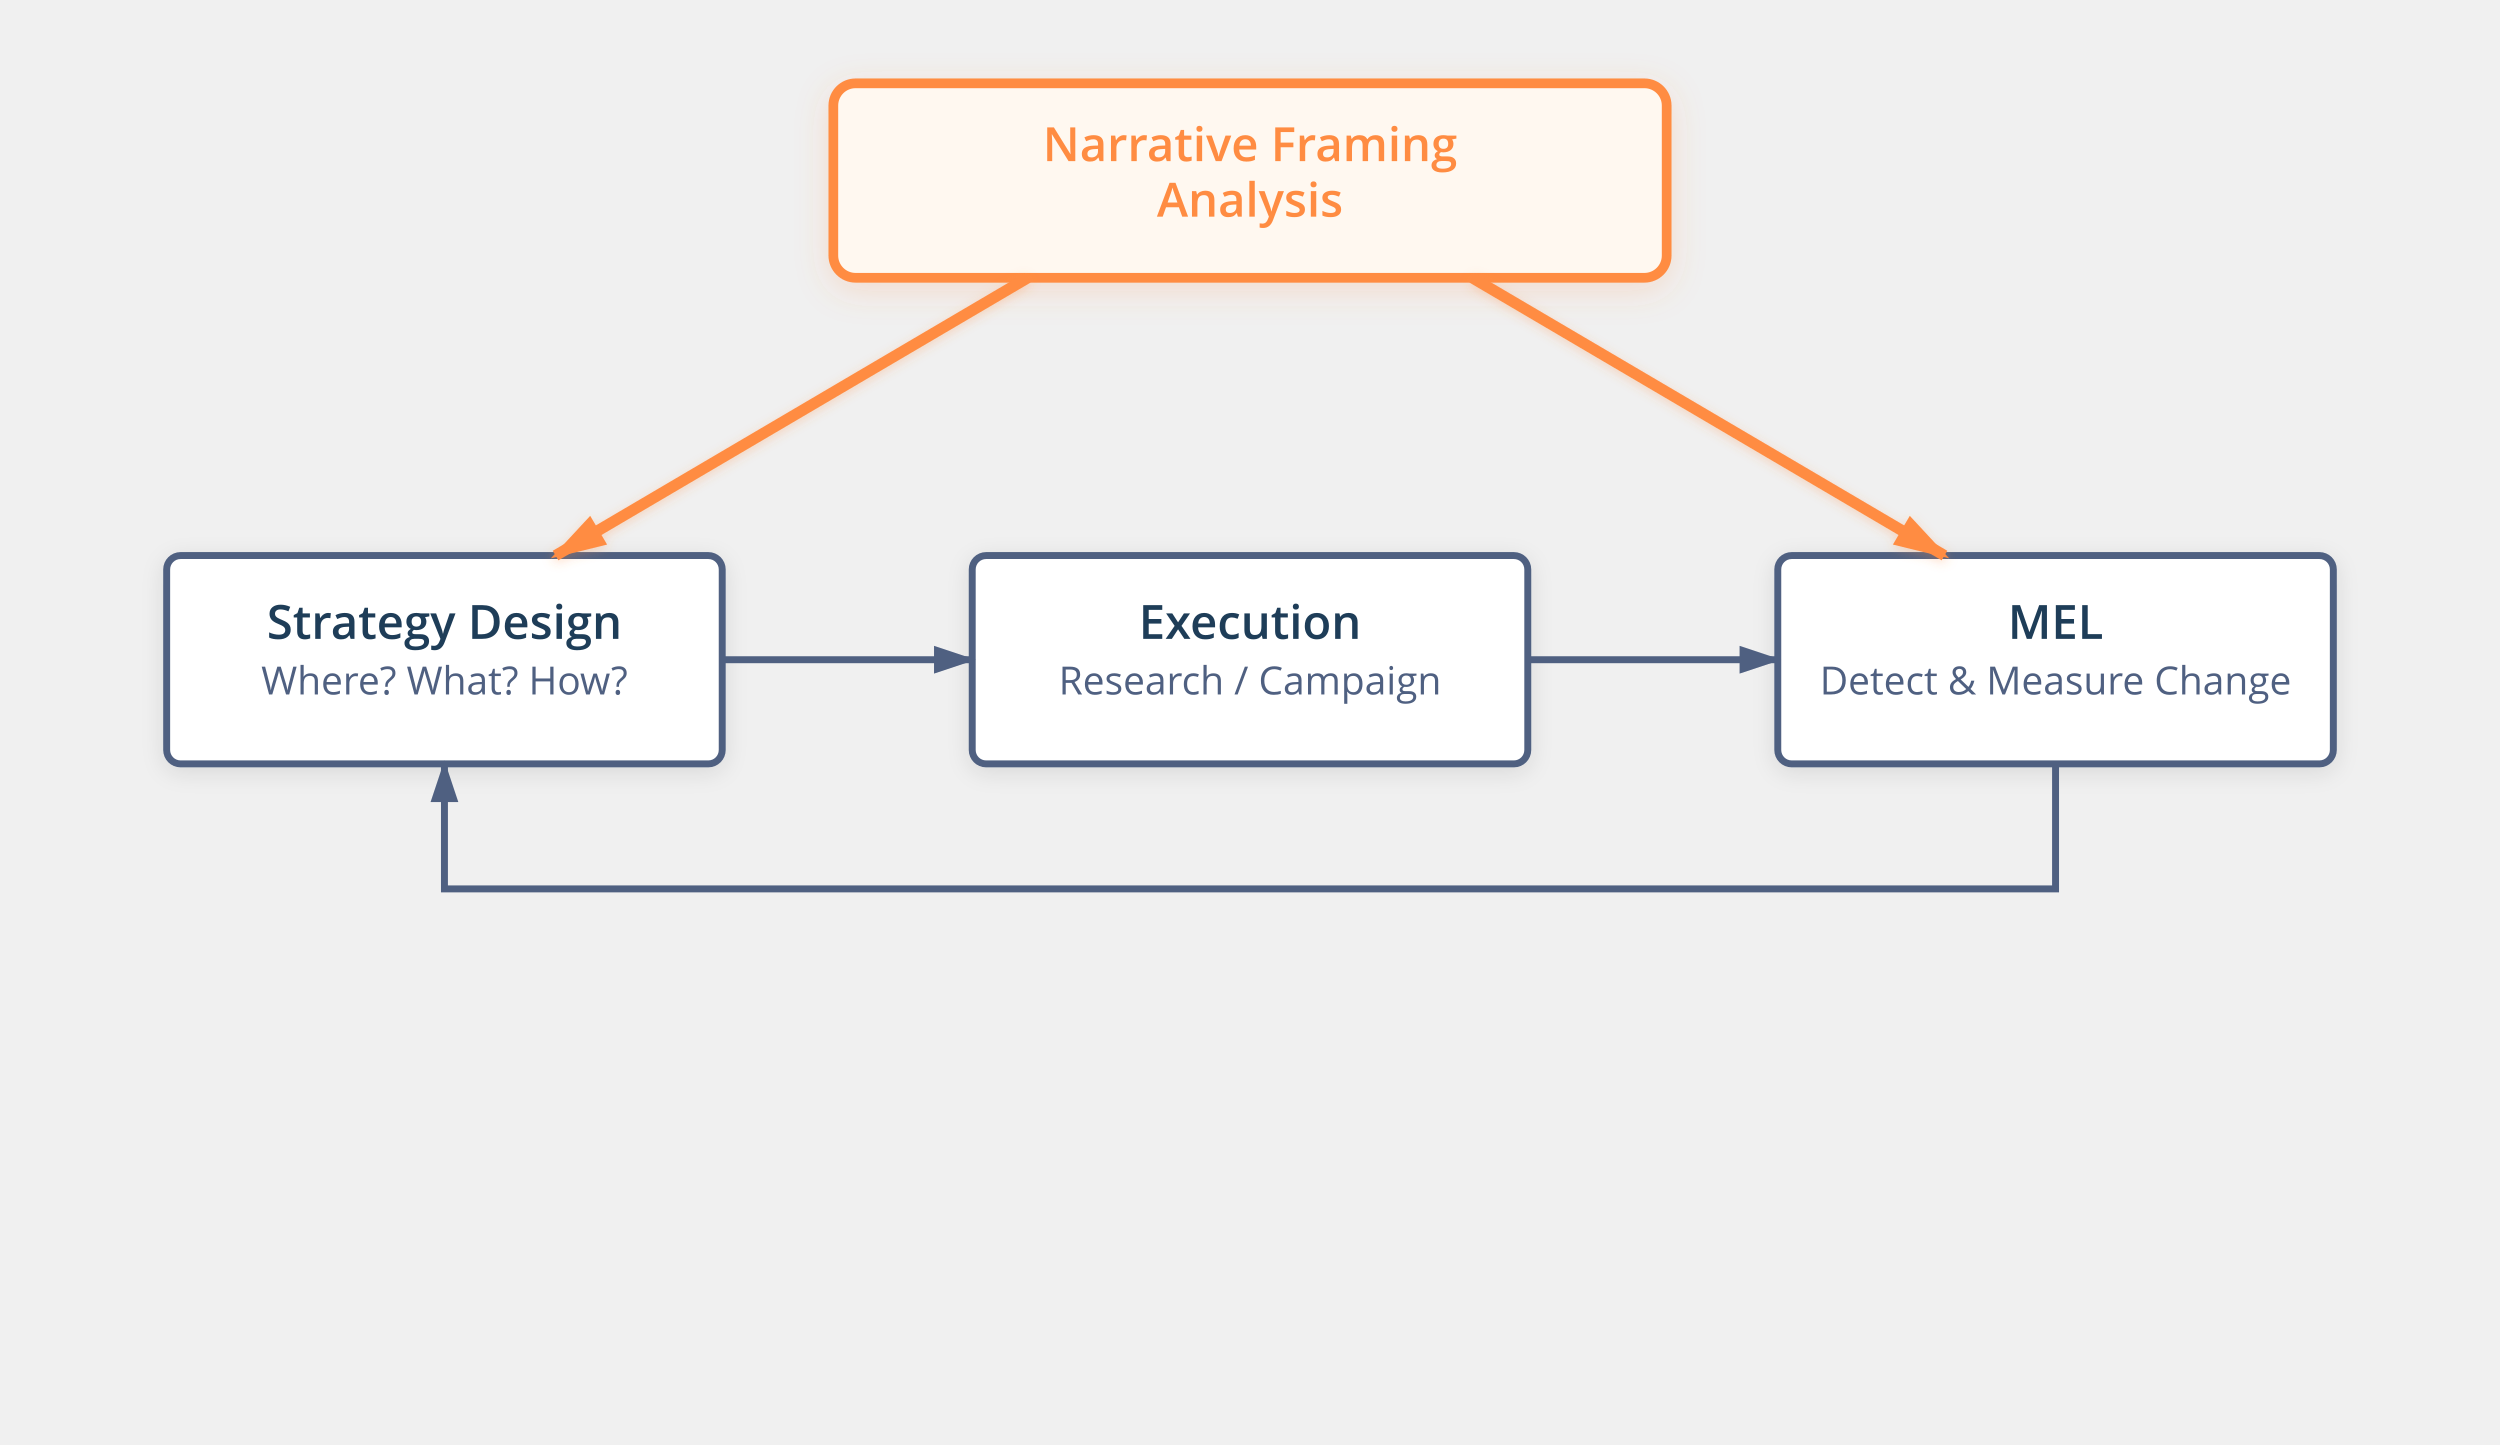
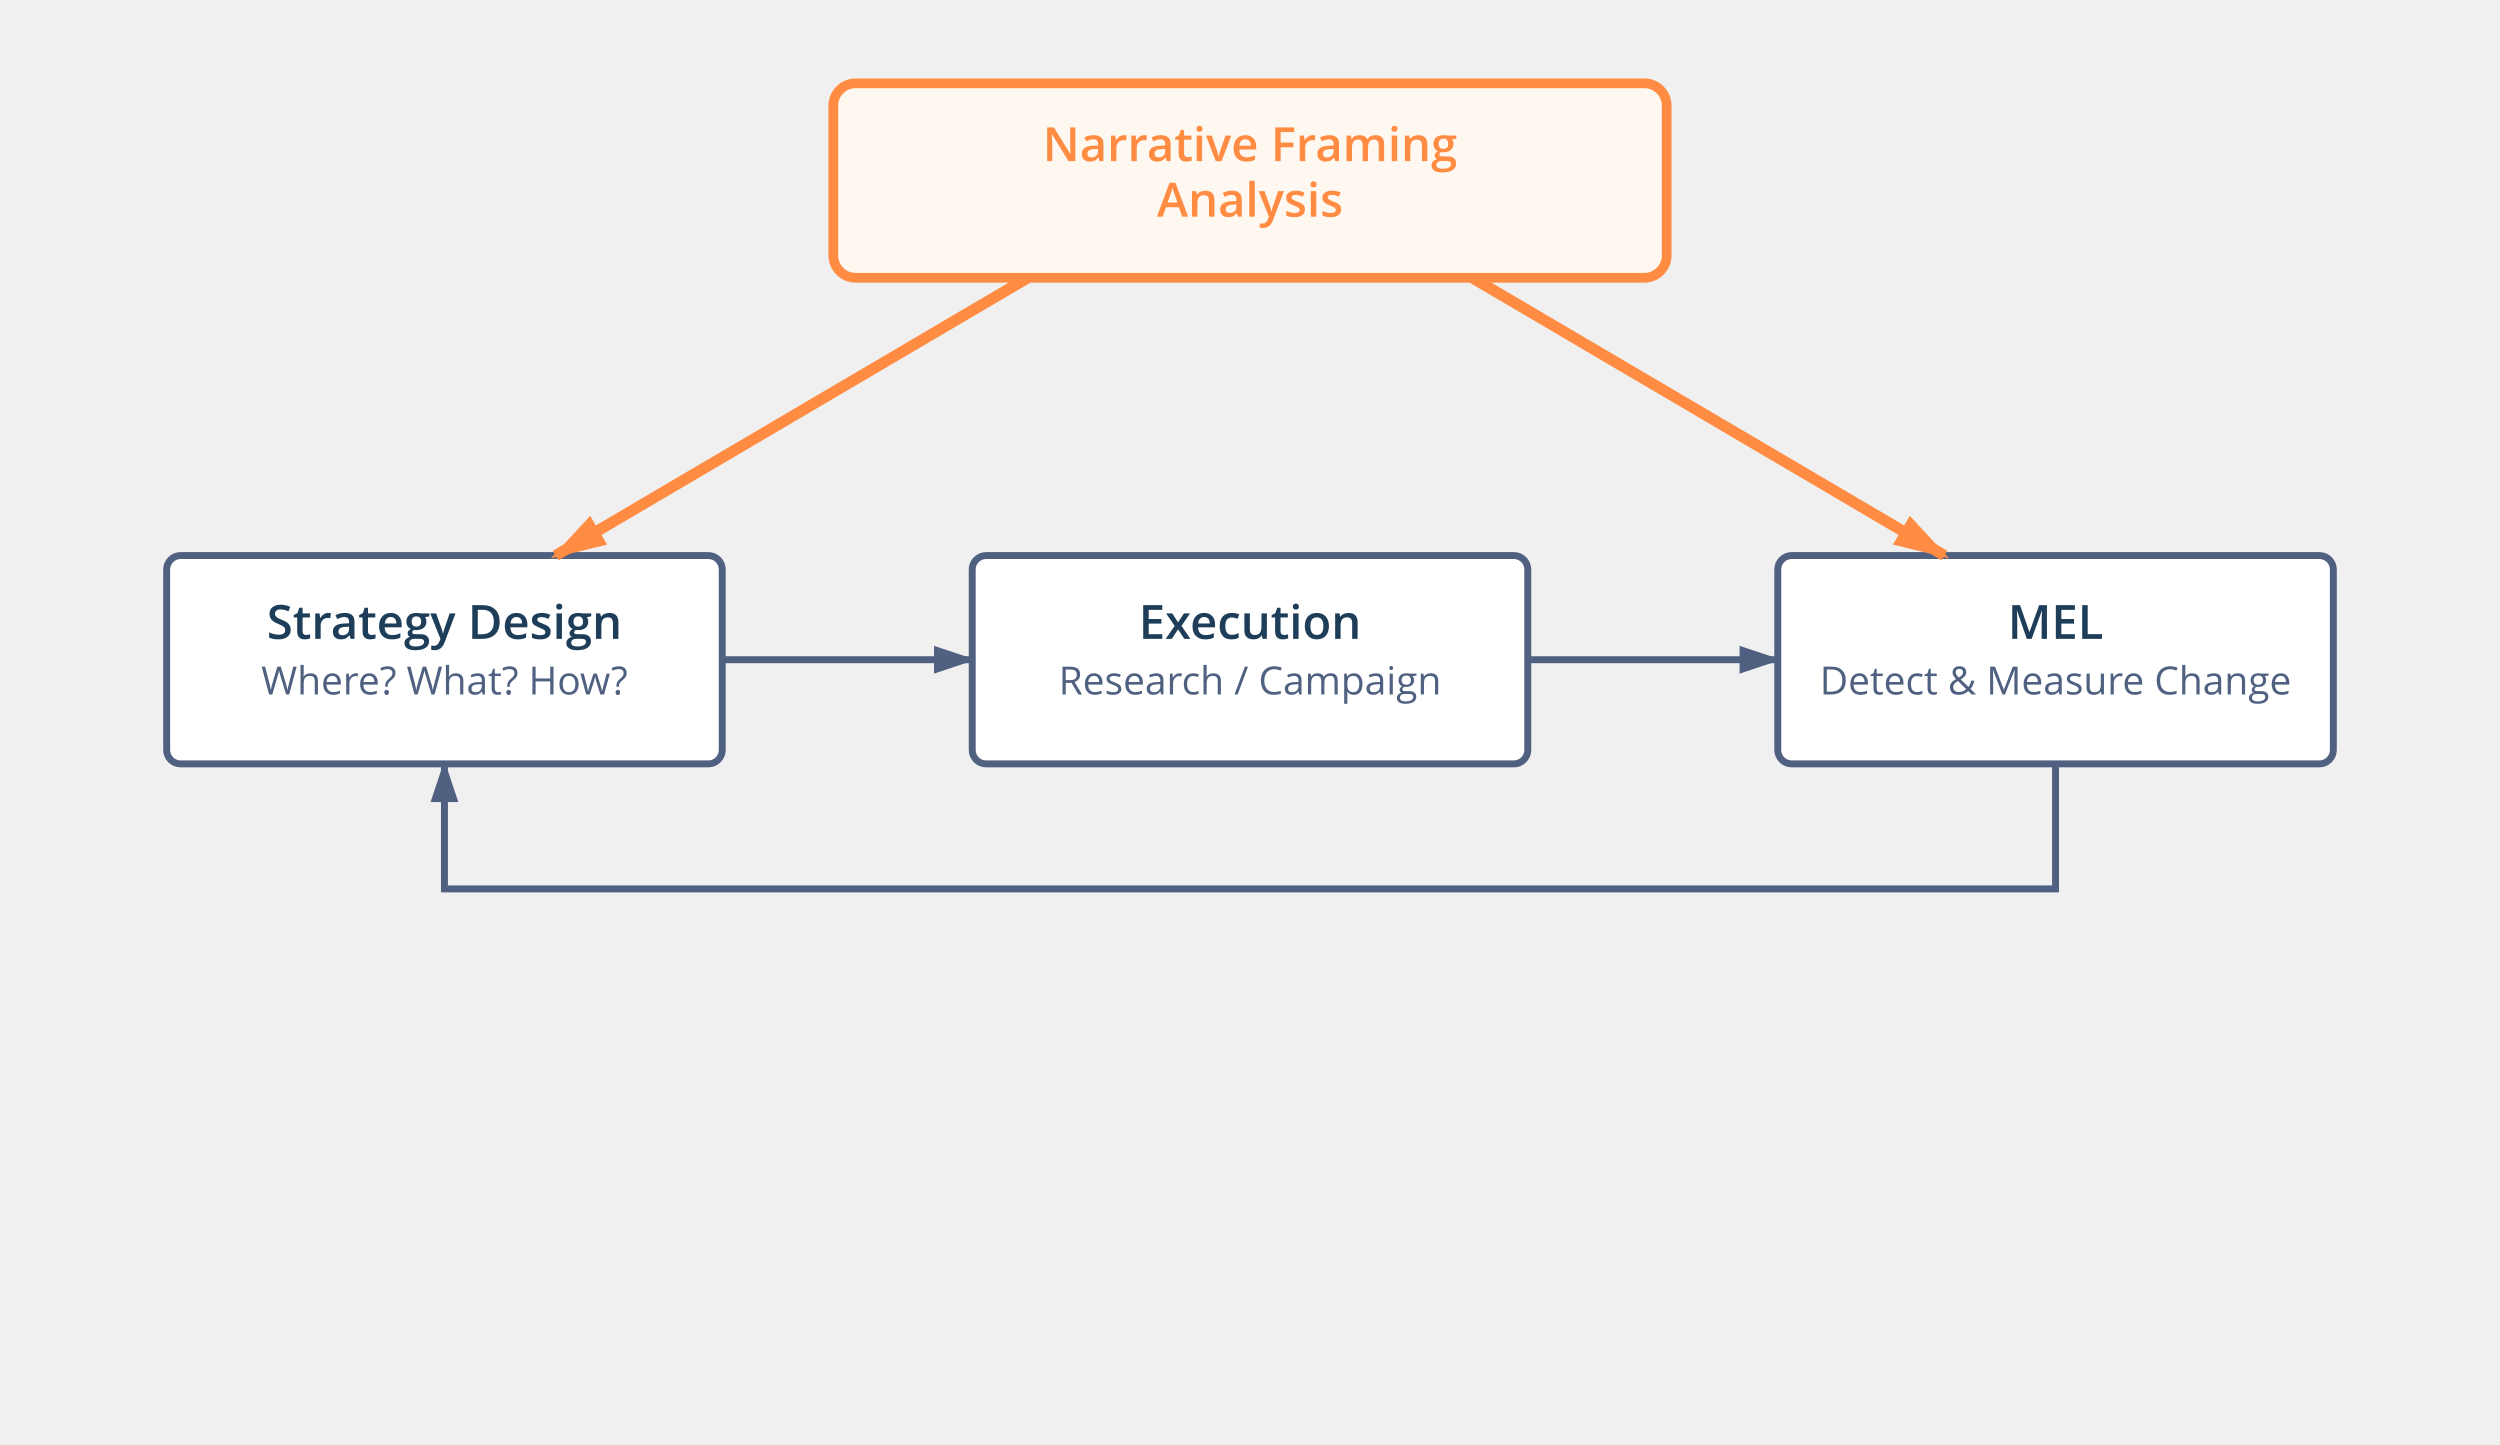
<svg xmlns="http://www.w3.org/2000/svg" viewBox="0 0 900 520" width="900" height="520">
  <defs>
    <style>
      .box {
        fill: #ffffff;
        stroke: #4f6081;
        stroke-width: 2.5;
-         filter: drop-shadow(0 2px 4px rgba(0,0,0,0.1));
      }
      .highlight-box {
        fill: #fff8f0;
        stroke: #FF8C42;
        stroke-width: 3.5;
-         filter: drop-shadow(0 3px 6px rgba(255,140,66,0.2));
      }
      .text {
        font-family: 'Open Sans', Arial, sans-serif;
        font-size: 17px;
        font-weight: 600;
        fill: #1E3D58;
        text-anchor: middle;
      }
      .subtext {
        font-family: 'Open Sans', Arial, sans-serif;
        font-size: 14px;
        fill: #4f6081;
        text-anchor: middle;
      }
      .title-text {
        font-family: 'Open Sans', Arial, sans-serif;
        font-size: 20px;
        font-weight: 700;
        fill: #FF8C42;
        text-anchor: middle;
      }
      .arrow {
        fill: none;
        stroke: #4f6081;
        stroke-width: 2.5;
        marker-end: url(#arrowhead);
      }
      .feedback-arrow {
        fill: none;
        stroke: #8a8d95;
        stroke-width: 2.5;
        stroke-dasharray: 6,4;
        marker-end: url(#arrowhead-light);
      }
      .influence-arrow {
        fill: none;
        stroke: #FF8C42;
        stroke-width: 4;
        marker-end: url(#arrowhead-orange);
-         filter: drop-shadow(0 1px 2px rgba(255,140,66,0.3));
      }
    </style>
    <marker id="arrowhead" markerWidth="6" markerHeight="6" refX="5.5" refY="2" orient="auto">
      <polygon points="0 0, 6 2, 0 4" fill="#4f6081" />
    </marker>
    <marker id="arrowhead-light" markerWidth="6" markerHeight="6" refX="5.5" refY="2" orient="auto">
      <polygon points="0 0, 6 2, 0 4" fill="#8a8d95" />
    </marker>
    <marker id="arrowhead-orange" markerWidth="5" markerHeight="5" refX="4.5" refY="1.5" orient="auto">
      <polygon points="0 0, 5 1.5, 0 3" fill="#FF8C42" />
    </marker>
  </defs>
  <rect x="300" y="30" width="300" height="70" rx="8" class="highlight-box" />
  <text x="450" y="58" style="font-family: 'Open Sans', Arial, sans-serif; font-size: 17px; font-weight: 600; fill: #FF8C42; text-anchor: middle;">Narrative Framing</text>
  <text x="450" y="78" style="font-family: 'Open Sans', Arial, sans-serif; font-size: 17px; font-weight: 600; fill: #FF8C42; text-anchor: middle;">Analysis</text>
  <rect x="60" y="200" width="200" height="75" rx="5" class="box" />
  <text x="160" y="230" class="text">Strategy Design</text>
  <text x="160" y="250" class="subtext">Where? What? How?</text>
  <rect x="350" y="200" width="200" height="75" rx="5" class="box" />
  <text x="450" y="230" class="text">Execution</text>
  <text x="450" y="250" class="subtext">Research / Campaign</text>
  <rect x="640" y="200" width="200" height="75" rx="5" class="box" />
  <text x="740" y="230" class="text">MEL</text>
  <text x="740" y="250" class="subtext">Detect &amp; Measure Change</text>
  <path d="M 260 237.5 L 350 237.5" class="arrow" />
  <path d="M 550 237.5 L 640 237.5" class="arrow" />
  <path d="M 740 275 L 740 320 L 160 320 L 160 275" class="arrow" />
  <path d="M 370 100 L 200 200" class="influence-arrow" />
  <path d="M 530 100 L 700 200" class="influence-arrow" />
</svg>
